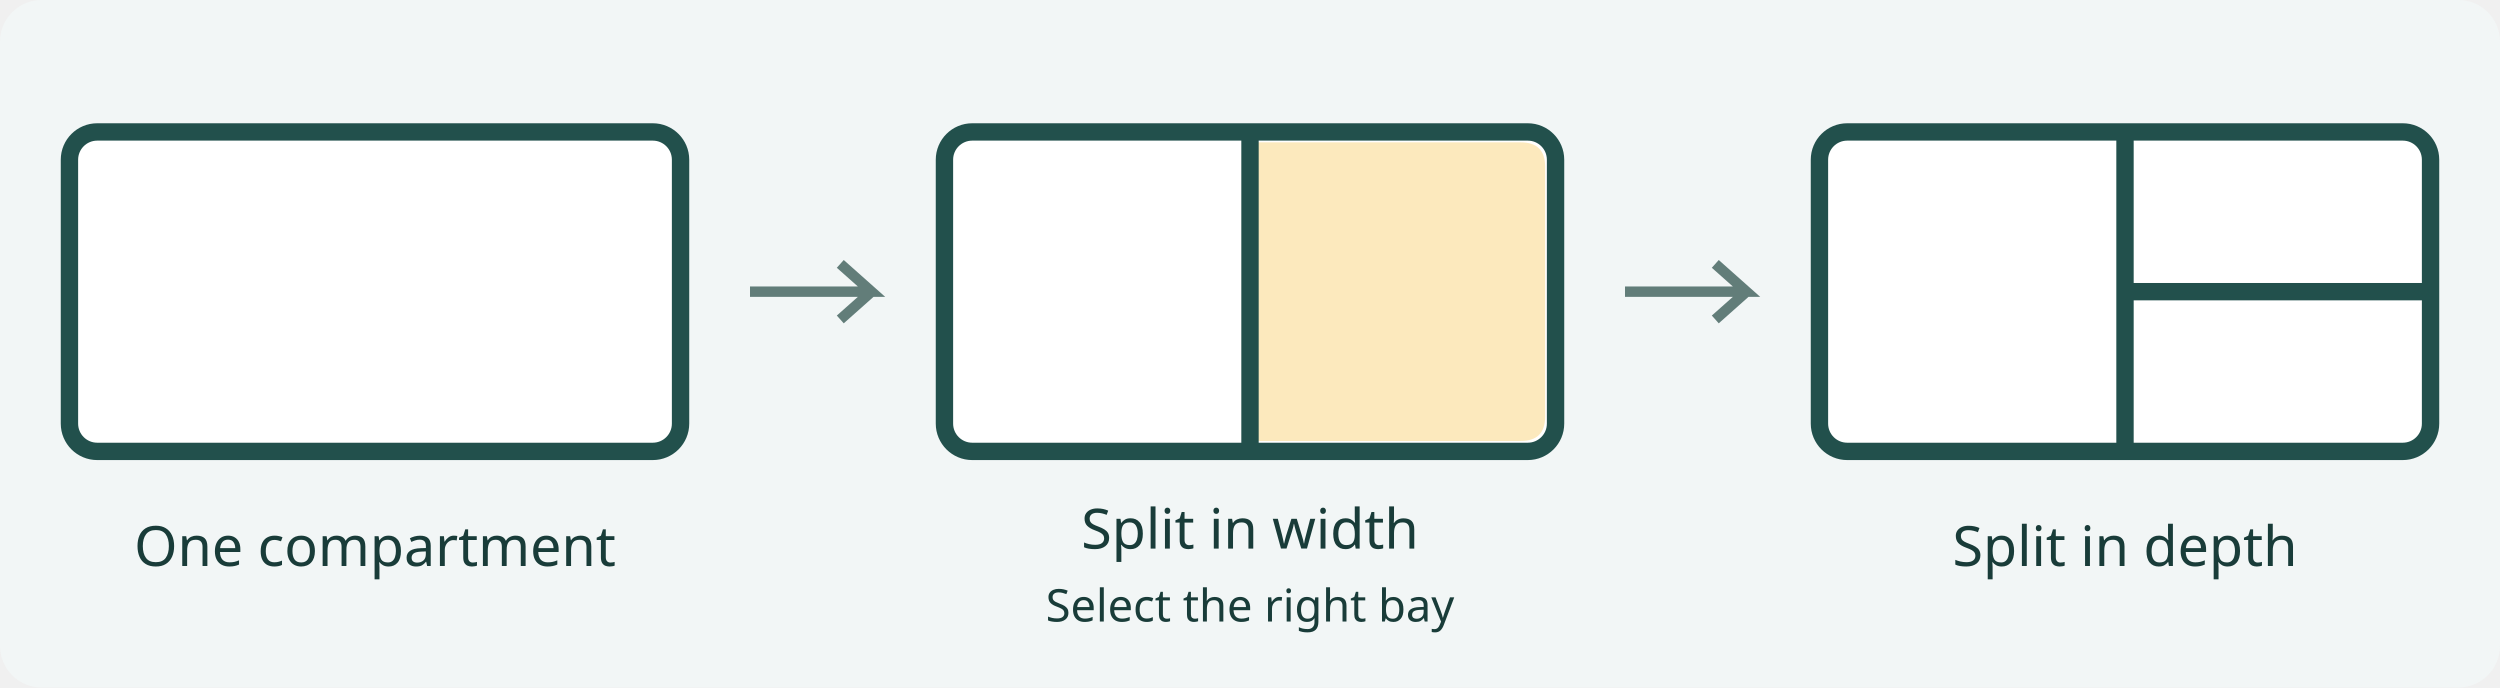
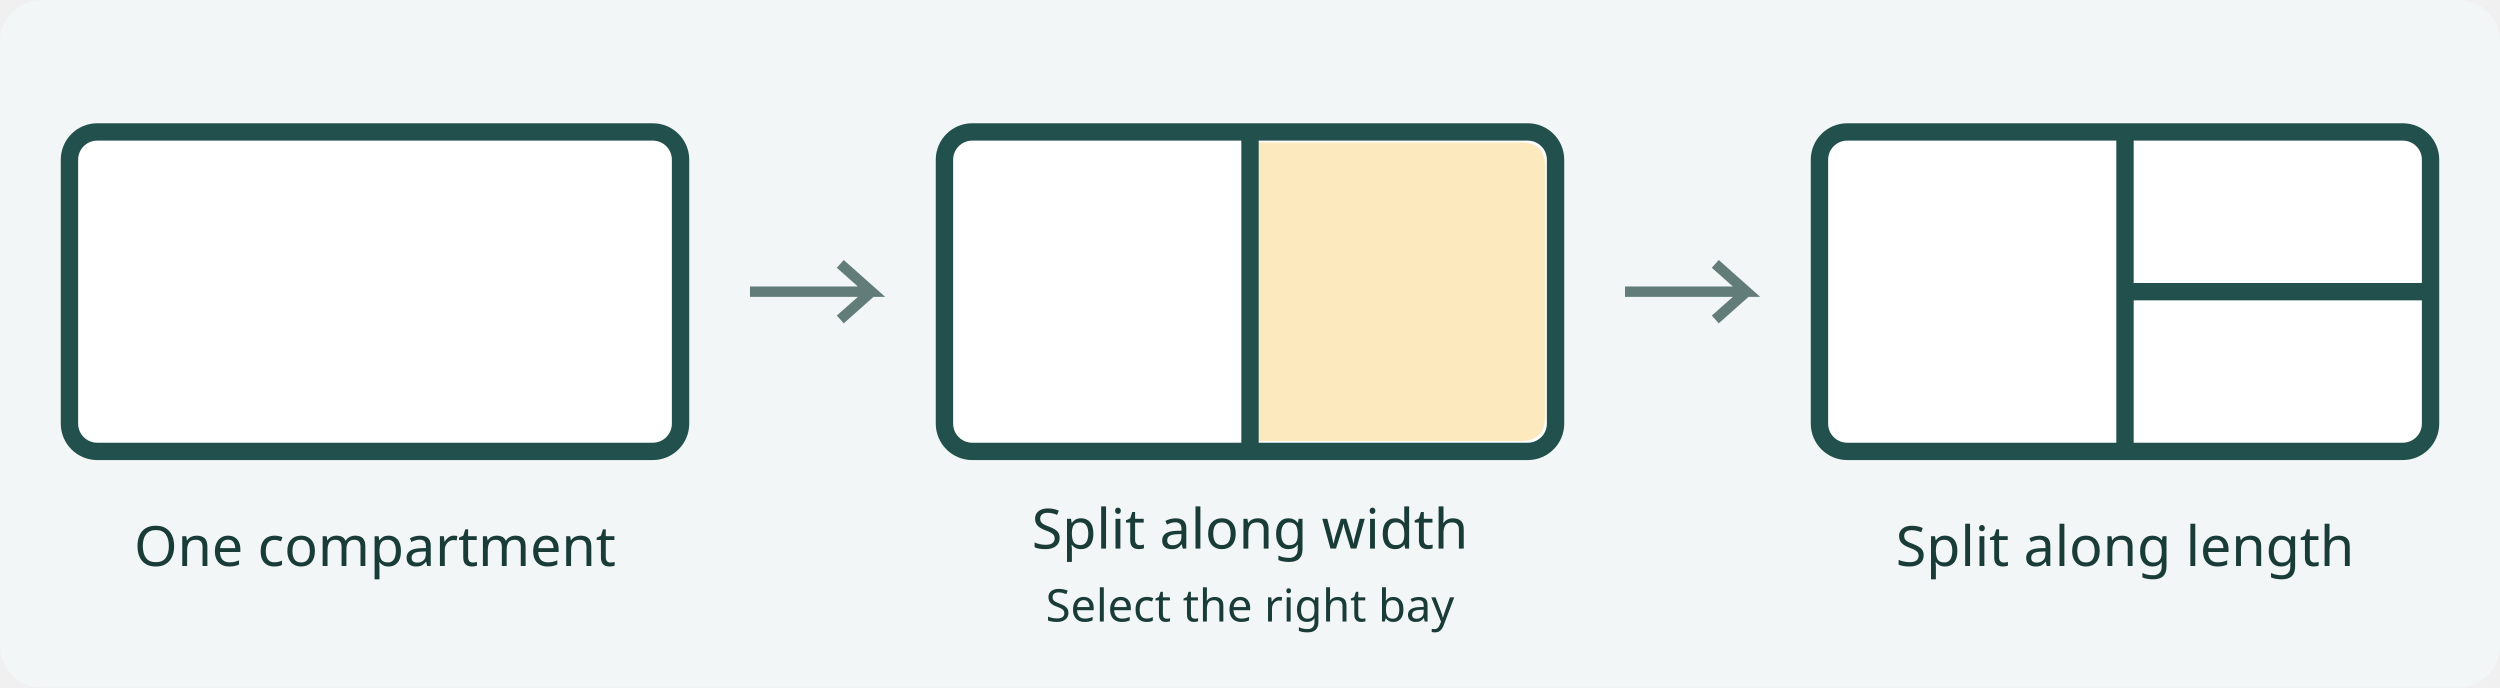
<svg xmlns="http://www.w3.org/2000/svg" viewBox="0 0 720 198" role="img" aria-labelledby="title">
  <rect width="720" height="198" rx="12" fill="#f2f6f6" />
  <g fill="white" stroke="#22504c" stroke-width="5">
    <rect x="20" y="38" width="176" height="92" rx="8" />
    <rect x="272" y="38" width="176" height="92" rx="8" />
    <rect x="524" y="38" width="176" height="92" rx="8" />
  </g>
  <path fill="#fce9bd" d="M362 41H438Q445 41 445 48V120Q445 127 438 127H362Z" />
  <path d="M360 38V130M612 38V130M612 84H700" fill="none" stroke="#22504c" stroke-width="5" />
  <g fill="none" stroke="#627d79" stroke-width="3">
    <path d="M216 84H251L242 76M251 84L242 92M468 84H503L494 76M503 84L494 92" />
  </g>
  <g font-family="sans-serif" font-size="16" fill="#193c39" text-anchor="middle">
    <text x="108" y="163">One compartment</text>
-     <text x="360" y="158">Split in width</text>
+     <text x="360" y="158">Split along width</text>
    <text x="360" y="179" font-size="13">Select the right bay</text>
-     <text x="612" y="163">Split in depth</text>
+     <text x="612" y="163">Split along length</text>
  </g>
</svg>
